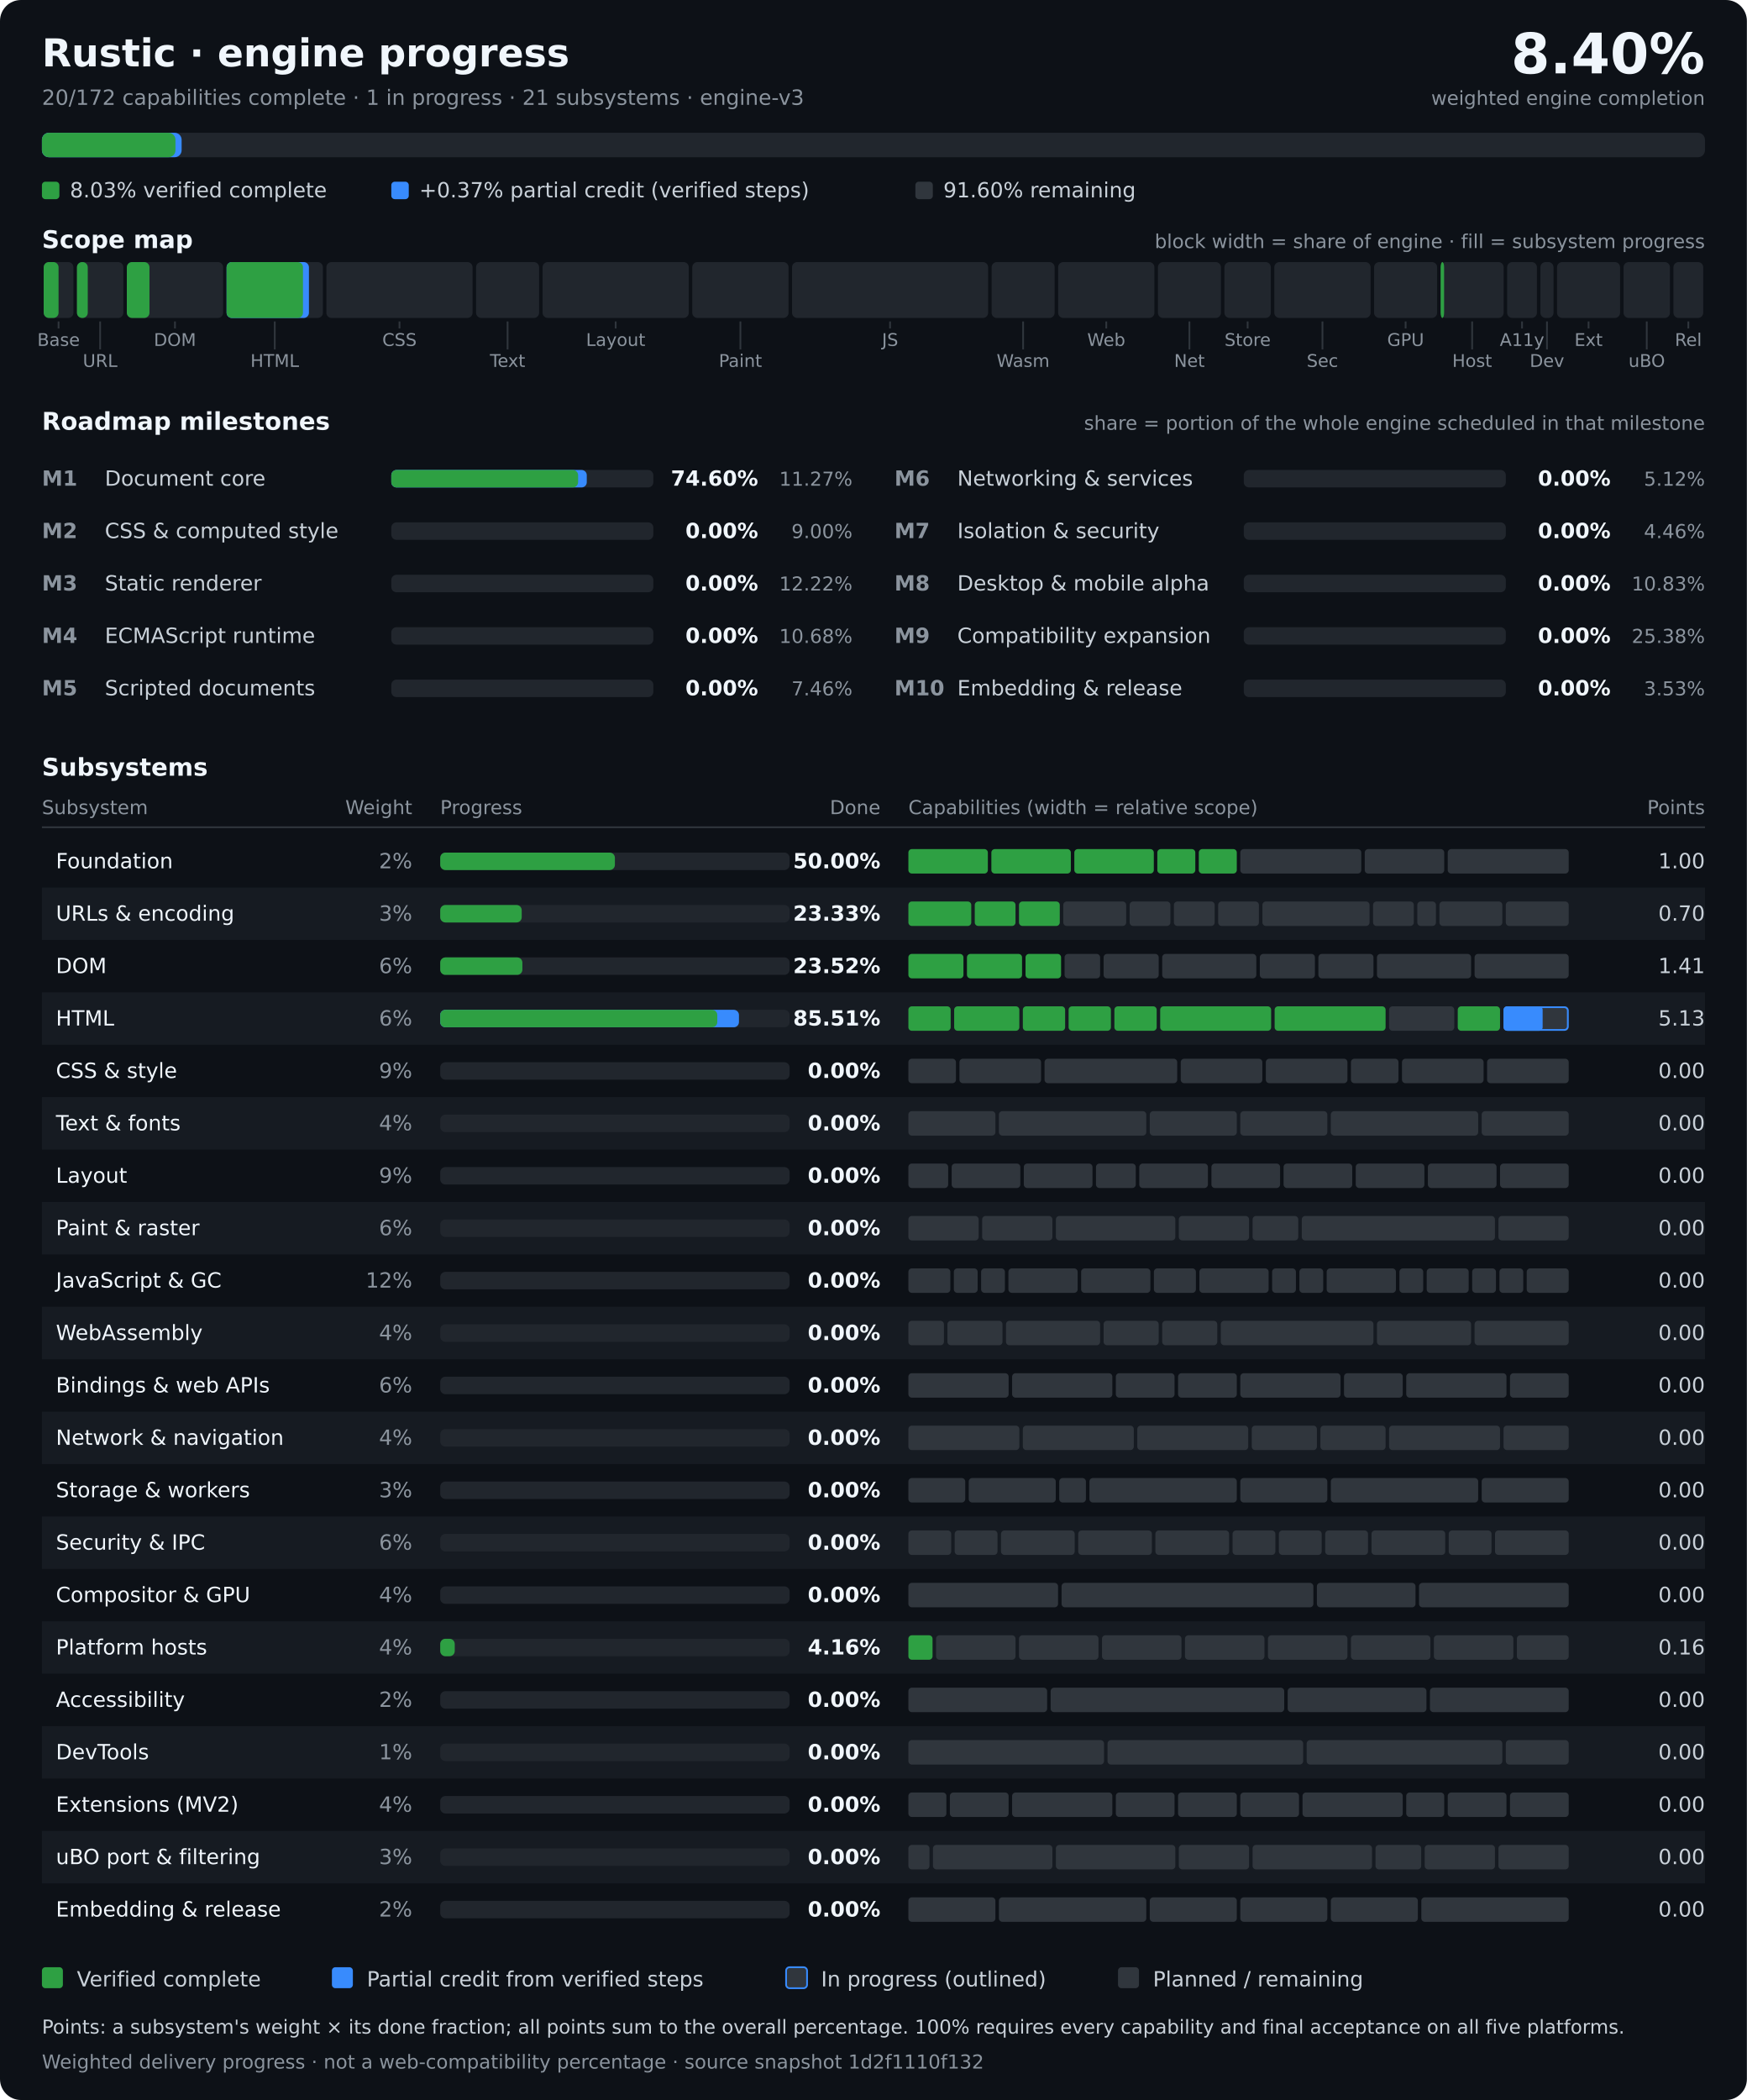
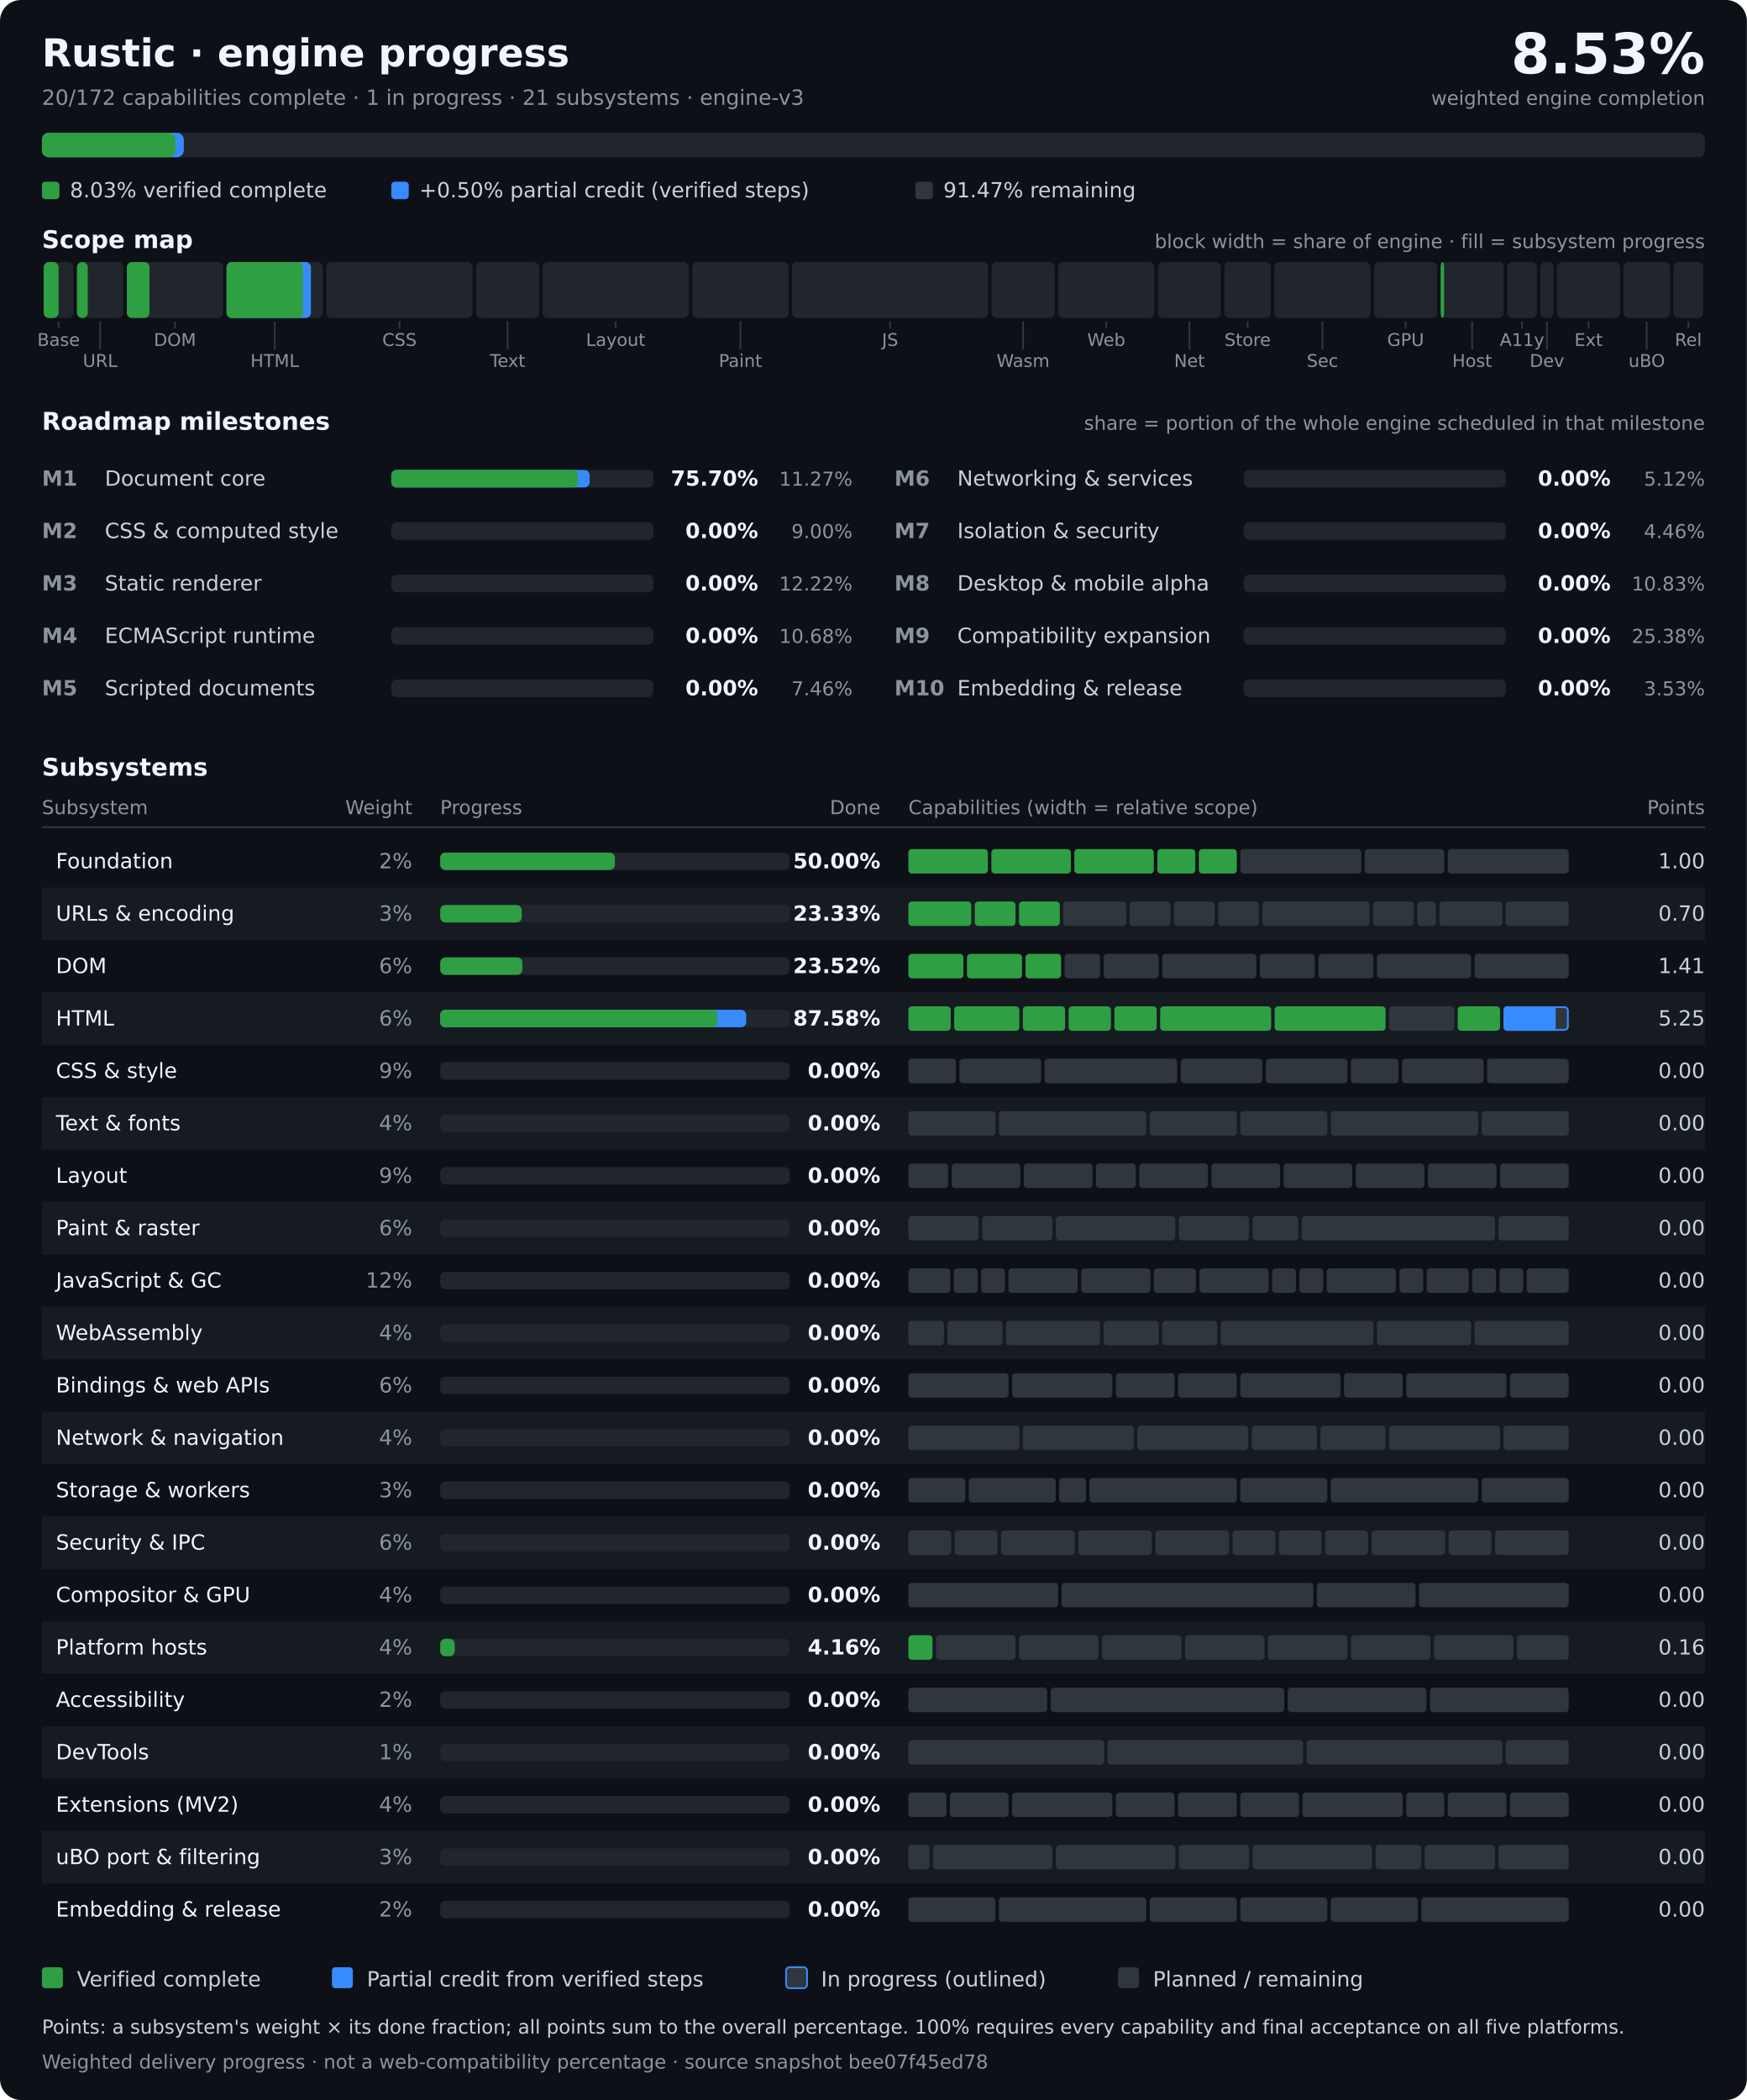
<svg xmlns="http://www.w3.org/2000/svg" width="1000" height="1202" viewBox="0 0 1000 1202" role="img" aria-labelledby="title desc">
  <rect width="1000" height="1202" rx="12" fill="#0d1117" />
  <g font-family="DejaVu Sans,Arial,sans-serif">
    <text x="24.00" y="38" fill="#f0f6fc" font-size="22" font-weight="700">Rustic · engine progress</text>
    <text x="24.00" y="60" fill="#8b949e" font-size="12">20/172 capabilities complete · 1 in progress · 21 subsystems · engine-v3</text>
-     <text x="976.00" y="42" fill="#f0f6fc" font-size="32" text-anchor="end" font-weight="700">8.40%</text>
+     <text x="976.00" y="42" fill="#f0f6fc" font-size="32" text-anchor="end" font-weight="700">8.53%</text>
    <text x="976.00" y="60" fill="#8b949e" font-size="11" text-anchor="end">weighted engine completion</text>
    <rect x="24.00" y="76" width="952.00" height="14" rx="4" fill="#21262d" />
-     <rect x="24.00" y="76" width="79.97" height="14" rx="4" fill="#388bfd" />
+     <rect x="24.00" y="76" width="81.21" height="14" rx="4" fill="#388bfd" />
    <rect x="24.00" y="76" width="76.45" height="14" rx="4" fill="#2ea043" />
    <rect x="24" y="104" width="10" height="10" rx="2" fill="#2ea043" />
    <text x="40.00" y="113" fill="#c9d1d9" font-size="12">8.03% verified complete</text>
    <rect x="224" y="104" width="10" height="10" rx="2" fill="#388bfd" />
-     <text x="240.00" y="113" fill="#c9d1d9" font-size="12">+0.37% partial credit (verified steps)</text>
+     <text x="240.00" y="113" fill="#c9d1d9" font-size="12">+0.50% partial credit (verified steps)</text>
    <rect x="524" y="104" width="10" height="10" rx="2" fill="#30363d" />
-     <text x="540.00" y="113" fill="#c9d1d9" font-size="12">91.60% remaining</text>
+     <text x="540.00" y="113" fill="#c9d1d9" font-size="12">91.47% remaining</text>
    <text x="24.00" y="142" fill="#f0f6fc" font-size="14" font-weight="600">Scope map</text>
    <text x="976.00" y="142" fill="#8b949e" font-size="11" text-anchor="end">block width = share of engine · fill = subsystem progress</text>
    <g>
      <rect x="25.00" y="150" width="17.04" height="32" rx="3" fill="#21262d" />
      <rect x="25.00" y="150" width="8.52" height="32" rx="3" fill="#2ea043" />
      <rect x="33.02" y="184" width="1" height="4" fill="#30363d" />
      <text x="33.52" y="198" fill="#8b949e" font-size="10" text-anchor="middle">Base</text>
    </g>
    <g>
      <rect x="44.04" y="150" width="26.56" height="32" rx="3" fill="#21262d" />
      <rect x="44.04" y="150" width="6.20" height="32" rx="3" fill="#2ea043" />
      <rect x="56.82" y="184" width="1" height="16" fill="#30363d" />
      <text x="57.32" y="210" fill="#8b949e" font-size="10" text-anchor="middle">URL</text>
    </g>
    <g>
      <rect x="72.60" y="150" width="55.12" height="32" rx="3" fill="#21262d" />
      <rect x="72.60" y="150" width="12.96" height="32" rx="3" fill="#2ea043" />
      <rect x="99.66" y="184" width="1" height="4" fill="#30363d" />
      <text x="100.16" y="198" fill="#8b949e" font-size="10" text-anchor="middle">DOM</text>
    </g>
    <g>
      <rect x="129.72" y="150" width="55.12" height="32" rx="3" fill="#21262d" />
-       <rect x="129.72" y="150" width="47.13" height="32" rx="3" fill="#388bfd" />
+       <rect x="129.72" y="150" width="48.27" height="32" rx="3" fill="#388bfd" />
      <rect x="129.72" y="150" width="43.72" height="32" rx="3" fill="#2ea043" />
      <rect x="156.78" y="184" width="1" height="16" fill="#30363d" />
      <text x="157.28" y="210" fill="#8b949e" font-size="10" text-anchor="middle">HTML</text>
    </g>
    <g>
      <rect x="186.84" y="150" width="83.68" height="32" rx="3" fill="#21262d" />
      <rect x="228.18" y="184" width="1" height="4" fill="#30363d" />
      <text x="228.68" y="198" fill="#8b949e" font-size="10" text-anchor="middle">CSS</text>
    </g>
    <g>
      <rect x="272.52" y="150" width="36.08" height="32" rx="3" fill="#21262d" />
      <rect x="290.06" y="184" width="1" height="16" fill="#30363d" />
      <text x="290.56" y="210" fill="#8b949e" font-size="10" text-anchor="middle">Text</text>
    </g>
    <g>
      <rect x="310.60" y="150" width="83.68" height="32" rx="3" fill="#21262d" />
      <rect x="351.94" y="184" width="1" height="4" fill="#30363d" />
      <text x="352.44" y="198" fill="#8b949e" font-size="10" text-anchor="middle">Layout</text>
    </g>
    <g>
      <rect x="396.28" y="150" width="55.12" height="32" rx="3" fill="#21262d" />
      <rect x="423.34" y="184" width="1" height="16" fill="#30363d" />
      <text x="423.84" y="210" fill="#8b949e" font-size="10" text-anchor="middle">Paint</text>
    </g>
    <g>
      <rect x="453.40" y="150" width="112.24" height="32" rx="3" fill="#21262d" />
      <rect x="509.02" y="184" width="1" height="4" fill="#30363d" />
      <text x="509.52" y="198" fill="#8b949e" font-size="10" text-anchor="middle">JS</text>
    </g>
    <g>
      <rect x="567.64" y="150" width="36.08" height="32" rx="3" fill="#21262d" />
      <rect x="585.18" y="184" width="1" height="16" fill="#30363d" />
      <text x="585.68" y="210" fill="#8b949e" font-size="10" text-anchor="middle">Wasm</text>
    </g>
    <g>
      <rect x="605.72" y="150" width="55.12" height="32" rx="3" fill="#21262d" />
      <rect x="632.78" y="184" width="1" height="4" fill="#30363d" />
      <text x="633.28" y="198" fill="#8b949e" font-size="10" text-anchor="middle">Web</text>
    </g>
    <g>
      <rect x="662.84" y="150" width="36.08" height="32" rx="3" fill="#21262d" />
      <rect x="680.38" y="184" width="1" height="16" fill="#30363d" />
      <text x="680.88" y="210" fill="#8b949e" font-size="10" text-anchor="middle">Net</text>
    </g>
    <g>
      <rect x="700.92" y="150" width="26.56" height="32" rx="3" fill="#21262d" />
      <rect x="713.70" y="184" width="1" height="4" fill="#30363d" />
      <text x="714.20" y="198" fill="#8b949e" font-size="10" text-anchor="middle">Store</text>
    </g>
    <g>
      <rect x="729.48" y="150" width="55.12" height="32" rx="3" fill="#21262d" />
      <rect x="756.54" y="184" width="1" height="16" fill="#30363d" />
      <text x="757.04" y="210" fill="#8b949e" font-size="10" text-anchor="middle">Sec</text>
    </g>
    <g>
      <rect x="786.60" y="150" width="36.08" height="32" rx="3" fill="#21262d" />
      <rect x="804.14" y="184" width="1" height="4" fill="#30363d" />
      <text x="804.64" y="198" fill="#8b949e" font-size="10" text-anchor="middle">GPU</text>
    </g>
    <g>
      <rect x="824.68" y="150" width="36.08" height="32" rx="3" fill="#21262d" />
      <rect x="824.68" y="150" width="2.00" height="32" rx="3" fill="#2ea043" />
      <rect x="842.22" y="184" width="1" height="16" fill="#30363d" />
      <text x="842.72" y="210" fill="#8b949e" font-size="10" text-anchor="middle">Host</text>
    </g>
    <g>
      <rect x="862.76" y="150" width="17.04" height="32" rx="3" fill="#21262d" />
      <rect x="870.78" y="184" width="1" height="4" fill="#30363d" />
      <text x="871.28" y="198" fill="#8b949e" font-size="10" text-anchor="middle">A11y</text>
    </g>
    <g>
      <rect x="881.80" y="150" width="7.52" height="32" rx="3" fill="#21262d" />
      <rect x="885.06" y="184" width="1" height="16" fill="#30363d" />
      <text x="885.56" y="210" fill="#8b949e" font-size="10" text-anchor="middle">Dev</text>
    </g>
    <g>
      <rect x="891.32" y="150" width="36.08" height="32" rx="3" fill="#21262d" />
      <rect x="908.86" y="184" width="1" height="4" fill="#30363d" />
      <text x="909.36" y="198" fill="#8b949e" font-size="10" text-anchor="middle">Ext</text>
    </g>
    <g>
      <rect x="929.40" y="150" width="26.56" height="32" rx="3" fill="#21262d" />
      <rect x="942.18" y="184" width="1" height="16" fill="#30363d" />
      <text x="942.68" y="210" fill="#8b949e" font-size="10" text-anchor="middle">uBO</text>
    </g>
    <g>
      <rect x="957.96" y="150" width="17.04" height="32" rx="3" fill="#21262d" />
      <rect x="965.98" y="184" width="1" height="4" fill="#30363d" />
      <text x="966.48" y="198" fill="#8b949e" font-size="10" text-anchor="middle">Rel</text>
    </g>
    <text x="24.00" y="246" fill="#f0f6fc" font-size="14" font-weight="600">Roadmap milestones</text>
    <text x="976.00" y="246" fill="#8b949e" font-size="11" text-anchor="end">share = portion of the whole engine scheduled in that milestone</text>
    <g>
      <text x="24.00" y="278" fill="#8b949e" font-size="12" font-weight="600">M1</text>
      <text x="60.00" y="278" fill="#c9d1d9" font-size="12">Document core</text>
      <rect x="224.00" y="269" width="150.00" height="10" rx="3" fill="#21262d" />
-       <rect x="224.00" y="269" width="111.90" height="10" rx="3" fill="#388bfd" />
+       <rect x="224.00" y="269" width="113.55" height="10" rx="3" fill="#388bfd" />
      <rect x="224.00" y="269" width="106.94" height="10" rx="3" fill="#2ea043" />
-       <text x="434.00" y="278" fill="#f0f6fc" font-size="12" text-anchor="end" font-weight="600">74.60%</text>
+       <text x="434.00" y="278" fill="#f0f6fc" font-size="12" text-anchor="end" font-weight="600">75.70%</text>
      <text x="488.00" y="278" fill="#8b949e" font-size="11" text-anchor="end">11.27%</text>
    </g>
    <g>
      <text x="24.00" y="308" fill="#8b949e" font-size="12" font-weight="600">M2</text>
      <text x="60.00" y="308" fill="#c9d1d9" font-size="12">CSS &amp; computed style</text>
      <rect x="224.00" y="299" width="150.00" height="10" rx="3" fill="#21262d" />
      <text x="434.00" y="308" fill="#f0f6fc" font-size="12" text-anchor="end" font-weight="600">0.00%</text>
      <text x="488.00" y="308" fill="#8b949e" font-size="11" text-anchor="end">9.00%</text>
    </g>
    <g>
      <text x="24.00" y="338" fill="#8b949e" font-size="12" font-weight="600">M3</text>
      <text x="60.00" y="338" fill="#c9d1d9" font-size="12">Static renderer</text>
      <rect x="224.00" y="329" width="150.00" height="10" rx="3" fill="#21262d" />
      <text x="434.00" y="338" fill="#f0f6fc" font-size="12" text-anchor="end" font-weight="600">0.00%</text>
      <text x="488.00" y="338" fill="#8b949e" font-size="11" text-anchor="end">12.22%</text>
    </g>
    <g>
      <text x="24.00" y="368" fill="#8b949e" font-size="12" font-weight="600">M4</text>
      <text x="60.00" y="368" fill="#c9d1d9" font-size="12">ECMAScript runtime</text>
      <rect x="224.00" y="359" width="150.00" height="10" rx="3" fill="#21262d" />
      <text x="434.00" y="368" fill="#f0f6fc" font-size="12" text-anchor="end" font-weight="600">0.00%</text>
      <text x="488.00" y="368" fill="#8b949e" font-size="11" text-anchor="end">10.68%</text>
    </g>
    <g>
      <text x="24.00" y="398" fill="#8b949e" font-size="12" font-weight="600">M5</text>
      <text x="60.00" y="398" fill="#c9d1d9" font-size="12">Scripted documents</text>
      <rect x="224.00" y="389" width="150.00" height="10" rx="3" fill="#21262d" />
      <text x="434.00" y="398" fill="#f0f6fc" font-size="12" text-anchor="end" font-weight="600">0.00%</text>
      <text x="488.00" y="398" fill="#8b949e" font-size="11" text-anchor="end">7.46%</text>
    </g>
    <g>
      <text x="512.00" y="278" fill="#8b949e" font-size="12" font-weight="600">M6</text>
      <text x="548.00" y="278" fill="#c9d1d9" font-size="12">Networking &amp; services</text>
      <rect x="712.00" y="269" width="150.00" height="10" rx="3" fill="#21262d" />
      <text x="922.00" y="278" fill="#f0f6fc" font-size="12" text-anchor="end" font-weight="600">0.00%</text>
      <text x="976.00" y="278" fill="#8b949e" font-size="11" text-anchor="end">5.12%</text>
    </g>
    <g>
      <text x="512.00" y="308" fill="#8b949e" font-size="12" font-weight="600">M7</text>
      <text x="548.00" y="308" fill="#c9d1d9" font-size="12">Isolation &amp; security</text>
      <rect x="712.00" y="299" width="150.00" height="10" rx="3" fill="#21262d" />
      <text x="922.00" y="308" fill="#f0f6fc" font-size="12" text-anchor="end" font-weight="600">0.00%</text>
      <text x="976.00" y="308" fill="#8b949e" font-size="11" text-anchor="end">4.46%</text>
    </g>
    <g>
      <text x="512.00" y="338" fill="#8b949e" font-size="12" font-weight="600">M8</text>
      <text x="548.00" y="338" fill="#c9d1d9" font-size="12">Desktop &amp; mobile alpha</text>
      <rect x="712.00" y="329" width="150.00" height="10" rx="3" fill="#21262d" />
      <text x="922.00" y="338" fill="#f0f6fc" font-size="12" text-anchor="end" font-weight="600">0.00%</text>
      <text x="976.00" y="338" fill="#8b949e" font-size="11" text-anchor="end">10.83%</text>
    </g>
    <g>
      <text x="512.00" y="368" fill="#8b949e" font-size="12" font-weight="600">M9</text>
      <text x="548.00" y="368" fill="#c9d1d9" font-size="12">Compatibility expansion</text>
      <rect x="712.00" y="359" width="150.00" height="10" rx="3" fill="#21262d" />
      <text x="922.00" y="368" fill="#f0f6fc" font-size="12" text-anchor="end" font-weight="600">0.00%</text>
      <text x="976.00" y="368" fill="#8b949e" font-size="11" text-anchor="end">25.38%</text>
    </g>
    <g>
      <text x="512.00" y="398" fill="#8b949e" font-size="12" font-weight="600">M10</text>
      <text x="548.00" y="398" fill="#c9d1d9" font-size="12">Embedding &amp; release</text>
      <rect x="712.00" y="389" width="150.00" height="10" rx="3" fill="#21262d" />
      <text x="922.00" y="398" fill="#f0f6fc" font-size="12" text-anchor="end" font-weight="600">0.00%</text>
      <text x="976.00" y="398" fill="#8b949e" font-size="11" text-anchor="end">3.53%</text>
    </g>
    <text x="24.00" y="444" fill="#f0f6fc" font-size="14" font-weight="600">Subsystems</text>
    <text x="24.00" y="466" fill="#8b949e" font-size="11">Subsystem</text>
    <text x="236.00" y="466" fill="#8b949e" font-size="11" text-anchor="end">Weight</text>
    <text x="252.00" y="466" fill="#8b949e" font-size="11">Progress</text>
    <text x="504.00" y="466" fill="#8b949e" font-size="11" text-anchor="end">Done</text>
    <text x="520.00" y="466" fill="#8b949e" font-size="11">Capabilities (width = relative scope)</text>
    <text x="976.00" y="466" fill="#8b949e" font-size="11" text-anchor="end">Points</text>
    <rect x="24" y="473" width="952" height="1" fill="#30363d" />
    <g>
      <text x="32.00" y="497" fill="#f0f6fc" font-size="12">Foundation</text>
      <text x="236.00" y="497" fill="#8b949e" font-size="12" text-anchor="end">2%</text>
      <rect x="252.00" y="488" width="200.00" height="10" rx="3" fill="#21262d" />
      <rect x="252.00" y="488" width="100.00" height="10" rx="3" fill="#2ea043" />
      <text x="504.00" y="497" fill="#f0f6fc" font-size="12" text-anchor="end" font-weight="600">50.00%</text>
      <g>
        <rect x="520.00" y="486" width="45.50" height="14" rx="2" fill="#2ea043" />
      </g>
      <g>
        <rect x="567.50" y="486" width="45.50" height="14" rx="2" fill="#2ea043" />
      </g>
      <g>
        <rect x="615.00" y="486" width="45.50" height="14" rx="2" fill="#2ea043" />
      </g>
      <g>
        <rect x="662.50" y="486" width="21.75" height="14" rx="2" fill="#2ea043" />
      </g>
      <g>
        <rect x="686.25" y="486" width="21.75" height="14" rx="2" fill="#2ea043" />
      </g>
      <g>
        <rect x="710.00" y="486" width="69.25" height="14" rx="2" fill="#30363d" />
      </g>
      <g>
        <rect x="781.25" y="486" width="45.50" height="14" rx="2" fill="#30363d" />
      </g>
      <g>
        <rect x="828.75" y="486" width="69.25" height="14" rx="2" fill="#30363d" />
      </g>
      <text x="976.00" y="497" fill="#c9d1d9" font-size="12" text-anchor="end">1.00</text>
    </g>
    <g>
      <rect x="24" y="508" width="952" height="30" fill="#161b22" />
      <text x="32.00" y="527" fill="#f0f6fc" font-size="12">URLs &amp; encoding</text>
      <text x="236.00" y="527" fill="#8b949e" font-size="12" text-anchor="end">3%</text>
      <rect x="252.00" y="518" width="200.00" height="10" rx="3" fill="#21262d" />
      <rect x="252.00" y="518" width="46.66" height="10" rx="3" fill="#2ea043" />
      <text x="504.00" y="527" fill="#f0f6fc" font-size="12" text-anchor="end" font-weight="600">23.33%</text>
      <g>
        <rect x="520.00" y="516" width="36.00" height="14" rx="2" fill="#2ea043" />
      </g>
      <g>
        <rect x="558.00" y="516" width="23.33" height="14" rx="2" fill="#2ea043" />
      </g>
      <g>
        <rect x="583.33" y="516" width="23.33" height="14" rx="2" fill="#2ea043" />
      </g>
      <g>
        <rect x="608.67" y="516" width="36.00" height="14" rx="2" fill="#30363d" />
      </g>
      <g>
        <rect x="646.67" y="516" width="23.33" height="14" rx="2" fill="#30363d" />
      </g>
      <g>
        <rect x="672.00" y="516" width="23.33" height="14" rx="2" fill="#30363d" />
      </g>
      <g>
        <rect x="697.33" y="516" width="23.33" height="14" rx="2" fill="#30363d" />
      </g>
      <g>
        <rect x="722.67" y="516" width="61.33" height="14" rx="2" fill="#30363d" />
      </g>
      <g>
        <rect x="786.00" y="516" width="23.33" height="14" rx="2" fill="#30363d" />
      </g>
      <g>
        <rect x="811.33" y="516" width="10.67" height="14" rx="2" fill="#30363d" />
      </g>
      <g>
        <rect x="824.00" y="516" width="36.00" height="14" rx="2" fill="#30363d" />
      </g>
      <g>
        <rect x="862.00" y="516" width="36.00" height="14" rx="2" fill="#30363d" />
      </g>
      <text x="976.00" y="527" fill="#c9d1d9" font-size="12" text-anchor="end">0.70</text>
    </g>
    <g>
      <text x="32.00" y="557" fill="#f0f6fc" font-size="12">DOM</text>
      <text x="236.00" y="557" fill="#8b949e" font-size="12" text-anchor="end">6%</text>
      <rect x="252.00" y="548" width="200.00" height="10" rx="3" fill="#21262d" />
      <rect x="252.00" y="548" width="47.04" height="10" rx="3" fill="#2ea043" />
      <text x="504.00" y="557" fill="#f0f6fc" font-size="12" text-anchor="end" font-weight="600">23.52%</text>
      <g>
        <rect x="520.00" y="546" width="31.53" height="14" rx="2" fill="#2ea043" />
      </g>
      <g>
        <rect x="553.53" y="546" width="31.53" height="14" rx="2" fill="#2ea043" />
      </g>
      <g>
        <rect x="587.06" y="546" width="20.35" height="14" rx="2" fill="#2ea043" />
      </g>
      <g>
        <rect x="609.41" y="546" width="20.35" height="14" rx="2" fill="#30363d" />
      </g>
      <g>
        <rect x="631.76" y="546" width="31.53" height="14" rx="2" fill="#30363d" />
      </g>
      <g>
        <rect x="665.29" y="546" width="53.88" height="14" rx="2" fill="#30363d" />
      </g>
      <g>
        <rect x="721.18" y="546" width="31.53" height="14" rx="2" fill="#30363d" />
      </g>
      <g>
        <rect x="754.71" y="546" width="31.53" height="14" rx="2" fill="#30363d" />
      </g>
      <g>
        <rect x="788.24" y="546" width="53.88" height="14" rx="2" fill="#30363d" />
      </g>
      <g>
        <rect x="844.12" y="546" width="53.88" height="14" rx="2" fill="#30363d" />
      </g>
      <text x="976.00" y="557" fill="#c9d1d9" font-size="12" text-anchor="end">1.41</text>
    </g>
    <g>
      <rect x="24" y="568" width="952" height="30" fill="#161b22" />
      <text x="32.00" y="587" fill="#f0f6fc" font-size="12">HTML</text>
      <text x="236.00" y="587" fill="#8b949e" font-size="12" text-anchor="end">6%</text>
      <rect x="252.00" y="578" width="200.00" height="10" rx="3" fill="#21262d" />
-       <rect x="252.00" y="578" width="171.02" height="10" rx="3" fill="#388bfd" />
+       <rect x="252.00" y="578" width="175.16" height="10" rx="3" fill="#388bfd" />
      <rect x="252.00" y="578" width="158.62" height="10" rx="3" fill="#2ea043" />
-       <text x="504.00" y="587" fill="#f0f6fc" font-size="12" text-anchor="end" font-weight="600">85.51%</text>
+       <text x="504.00" y="587" fill="#f0f6fc" font-size="12" text-anchor="end" font-weight="600">87.58%</text>
      <g>
        <rect x="520.00" y="576" width="24.21" height="14" rx="2" fill="#2ea043" />
      </g>
      <g>
        <rect x="546.21" y="576" width="37.31" height="14" rx="2" fill="#2ea043" />
      </g>
      <g>
        <rect x="585.52" y="576" width="24.21" height="14" rx="2" fill="#2ea043" />
      </g>
      <g>
        <rect x="611.72" y="576" width="24.21" height="14" rx="2" fill="#2ea043" />
      </g>
      <g>
        <rect x="637.93" y="576" width="24.21" height="14" rx="2" fill="#2ea043" />
      </g>
      <g>
        <rect x="664.14" y="576" width="63.52" height="14" rx="2" fill="#2ea043" />
      </g>
      <g>
        <rect x="729.66" y="576" width="63.52" height="14" rx="2" fill="#2ea043" />
      </g>
      <g>
        <rect x="795.17" y="576" width="37.31" height="14" rx="2" fill="#30363d" />
      </g>
      <g>
        <rect x="834.48" y="576" width="24.21" height="14" rx="2" fill="#2ea043" />
      </g>
      <g>
        <rect x="860.69" y="576" width="37.31" height="14" rx="2" fill="#30363d" />
-         <rect x="860.69" y="576" width="22.39" height="14" rx="2" fill="#388bfd" />
+         <rect x="860.69" y="576" width="29.85" height="14" rx="2" fill="#388bfd" />
        <rect x="861.19" y="576.5" width="36.31" height="13" rx="2" fill="none" stroke="#388bfd" />
      </g>
-       <text x="976.00" y="587" fill="#c9d1d9" font-size="12" text-anchor="end">5.13</text>
+       <text x="976.00" y="587" fill="#c9d1d9" font-size="12" text-anchor="end">5.25</text>
    </g>
    <g>
      <text x="32.00" y="617" fill="#f0f6fc" font-size="12">CSS &amp; style</text>
      <text x="236.00" y="617" fill="#8b949e" font-size="12" text-anchor="end">9%</text>
      <rect x="252.00" y="608" width="200.00" height="10" rx="3" fill="#21262d" />
      <text x="504.00" y="617" fill="#f0f6fc" font-size="12" text-anchor="end" font-weight="600">0.00%</text>
      <g>
        <rect x="520.00" y="606" width="27.23" height="14" rx="2" fill="#30363d" />
      </g>
      <g>
        <rect x="549.23" y="606" width="46.72" height="14" rx="2" fill="#30363d" />
      </g>
      <g>
        <rect x="597.95" y="606" width="75.95" height="14" rx="2" fill="#30363d" />
      </g>
      <g>
        <rect x="675.90" y="606" width="46.72" height="14" rx="2" fill="#30363d" />
      </g>
      <g>
        <rect x="724.62" y="606" width="46.72" height="14" rx="2" fill="#30363d" />
      </g>
      <g>
        <rect x="773.33" y="606" width="27.23" height="14" rx="2" fill="#30363d" />
      </g>
      <g>
        <rect x="802.56" y="606" width="46.72" height="14" rx="2" fill="#30363d" />
      </g>
      <g>
        <rect x="851.28" y="606" width="46.72" height="14" rx="2" fill="#30363d" />
      </g>
      <text x="976.00" y="617" fill="#c9d1d9" font-size="12" text-anchor="end">0.00</text>
    </g>
    <g>
      <rect x="24" y="628" width="952" height="30" fill="#161b22" />
      <text x="32.00" y="647" fill="#f0f6fc" font-size="12">Text &amp; fonts</text>
      <text x="236.00" y="647" fill="#8b949e" font-size="12" text-anchor="end">4%</text>
      <rect x="252.00" y="638" width="200.00" height="10" rx="3" fill="#21262d" />
      <text x="504.00" y="647" fill="#f0f6fc" font-size="12" text-anchor="end" font-weight="600">0.00%</text>
      <g>
        <rect x="520.00" y="636" width="49.82" height="14" rx="2" fill="#30363d" />
      </g>
      <g>
        <rect x="571.82" y="636" width="84.36" height="14" rx="2" fill="#30363d" />
      </g>
      <g>
        <rect x="658.18" y="636" width="49.82" height="14" rx="2" fill="#30363d" />
      </g>
      <g>
        <rect x="710.00" y="636" width="49.82" height="14" rx="2" fill="#30363d" />
      </g>
      <g>
        <rect x="761.82" y="636" width="84.36" height="14" rx="2" fill="#30363d" />
      </g>
      <g>
        <rect x="848.18" y="636" width="49.82" height="14" rx="2" fill="#30363d" />
      </g>
      <text x="976.00" y="647" fill="#c9d1d9" font-size="12" text-anchor="end">0.00</text>
    </g>
    <g>
      <text x="32.00" y="677" fill="#f0f6fc" font-size="12">Layout</text>
      <text x="236.00" y="677" fill="#8b949e" font-size="12" text-anchor="end">9%</text>
      <rect x="252.00" y="668" width="200.00" height="10" rx="3" fill="#21262d" />
      <text x="504.00" y="677" fill="#f0f6fc" font-size="12" text-anchor="end" font-weight="600">0.00%</text>
      <g>
        <rect x="520.00" y="666" width="22.78" height="14" rx="2" fill="#30363d" />
      </g>
      <g>
        <rect x="544.78" y="666" width="39.30" height="14" rx="2" fill="#30363d" />
      </g>
      <g>
        <rect x="586.09" y="666" width="39.30" height="14" rx="2" fill="#30363d" />
      </g>
      <g>
        <rect x="627.39" y="666" width="22.78" height="14" rx="2" fill="#30363d" />
      </g>
      <g>
        <rect x="652.17" y="666" width="39.30" height="14" rx="2" fill="#30363d" />
      </g>
      <g>
        <rect x="693.48" y="666" width="39.30" height="14" rx="2" fill="#30363d" />
      </g>
      <g>
        <rect x="734.78" y="666" width="39.30" height="14" rx="2" fill="#30363d" />
      </g>
      <g>
        <rect x="776.09" y="666" width="39.30" height="14" rx="2" fill="#30363d" />
      </g>
      <g>
        <rect x="817.39" y="666" width="39.30" height="14" rx="2" fill="#30363d" />
      </g>
      <g>
        <rect x="858.70" y="666" width="39.30" height="14" rx="2" fill="#30363d" />
      </g>
      <text x="976.00" y="677" fill="#c9d1d9" font-size="12" text-anchor="end">0.00</text>
    </g>
    <g>
      <rect x="24" y="688" width="952" height="30" fill="#161b22" />
      <text x="32.00" y="707" fill="#f0f6fc" font-size="12">Paint &amp; raster</text>
      <text x="236.00" y="707" fill="#8b949e" font-size="12" text-anchor="end">6%</text>
      <rect x="252.00" y="698" width="200.00" height="10" rx="3" fill="#21262d" />
      <text x="504.00" y="707" fill="#f0f6fc" font-size="12" text-anchor="end" font-weight="600">0.00%</text>
      <g>
        <rect x="520.00" y="696" width="40.22" height="14" rx="2" fill="#30363d" />
      </g>
      <g>
        <rect x="562.22" y="696" width="40.22" height="14" rx="2" fill="#30363d" />
      </g>
      <g>
        <rect x="604.44" y="696" width="68.37" height="14" rx="2" fill="#30363d" />
      </g>
      <g>
        <rect x="674.81" y="696" width="40.22" height="14" rx="2" fill="#30363d" />
      </g>
      <g>
        <rect x="717.04" y="696" width="26.15" height="14" rx="2" fill="#30363d" />
      </g>
      <g>
        <rect x="745.19" y="696" width="110.59" height="14" rx="2" fill="#30363d" />
      </g>
      <g>
        <rect x="857.78" y="696" width="40.22" height="14" rx="2" fill="#30363d" />
      </g>
      <text x="976.00" y="707" fill="#c9d1d9" font-size="12" text-anchor="end">0.00</text>
    </g>
    <g>
      <text x="32.00" y="737" fill="#f0f6fc" font-size="12">JavaScript &amp; GC</text>
      <text x="236.00" y="737" fill="#8b949e" font-size="12" text-anchor="end">12%</text>
      <rect x="252.00" y="728" width="200.00" height="10" rx="3" fill="#21262d" />
      <text x="504.00" y="737" fill="#f0f6fc" font-size="12" text-anchor="end" font-weight="600">0.00%</text>
      <g>
        <rect x="520.00" y="726" width="24.03" height="14" rx="2" fill="#30363d" />
      </g>
      <g>
        <rect x="546.03" y="726" width="13.62" height="14" rx="2" fill="#30363d" />
      </g>
      <g>
        <rect x="561.64" y="726" width="13.62" height="14" rx="2" fill="#30363d" />
      </g>
      <g>
        <rect x="577.26" y="726" width="39.64" height="14" rx="2" fill="#30363d" />
      </g>
      <g>
        <rect x="618.90" y="726" width="39.64" height="14" rx="2" fill="#30363d" />
      </g>
      <g>
        <rect x="660.55" y="726" width="24.03" height="14" rx="2" fill="#30363d" />
      </g>
      <g>
        <rect x="686.58" y="726" width="39.64" height="14" rx="2" fill="#30363d" />
      </g>
      <g>
        <rect x="728.22" y="726" width="13.62" height="14" rx="2" fill="#30363d" />
      </g>
      <g>
        <rect x="743.84" y="726" width="13.62" height="14" rx="2" fill="#30363d" />
      </g>
      <g>
        <rect x="759.45" y="726" width="39.64" height="14" rx="2" fill="#30363d" />
      </g>
      <g>
        <rect x="801.10" y="726" width="13.62" height="14" rx="2" fill="#30363d" />
      </g>
      <g>
        <rect x="816.71" y="726" width="24.03" height="14" rx="2" fill="#30363d" />
      </g>
      <g>
        <rect x="842.74" y="726" width="13.62" height="14" rx="2" fill="#30363d" />
      </g>
      <g>
        <rect x="858.36" y="726" width="13.62" height="14" rx="2" fill="#30363d" />
      </g>
      <g>
        <rect x="873.97" y="726" width="24.03" height="14" rx="2" fill="#30363d" />
      </g>
      <text x="976.00" y="737" fill="#c9d1d9" font-size="12" text-anchor="end">0.00</text>
    </g>
    <g>
      <rect x="24" y="748" width="952" height="30" fill="#161b22" />
      <text x="32.00" y="767" fill="#f0f6fc" font-size="12">WebAssembly</text>
      <text x="236.00" y="767" fill="#8b949e" font-size="12" text-anchor="end">4%</text>
      <rect x="252.00" y="758" width="200.00" height="10" rx="3" fill="#21262d" />
      <text x="504.00" y="767" fill="#f0f6fc" font-size="12" text-anchor="end" font-weight="600">0.00%</text>
      <g>
        <rect x="520.00" y="756" width="20.35" height="14" rx="2" fill="#30363d" />
      </g>
      <g>
        <rect x="542.35" y="756" width="31.53" height="14" rx="2" fill="#30363d" />
      </g>
      <g>
        <rect x="575.88" y="756" width="53.88" height="14" rx="2" fill="#30363d" />
      </g>
      <g>
        <rect x="631.76" y="756" width="31.53" height="14" rx="2" fill="#30363d" />
      </g>
      <g>
        <rect x="665.29" y="756" width="31.53" height="14" rx="2" fill="#30363d" />
      </g>
      <g>
        <rect x="698.82" y="756" width="87.41" height="14" rx="2" fill="#30363d" />
      </g>
      <g>
        <rect x="788.24" y="756" width="53.88" height="14" rx="2" fill="#30363d" />
      </g>
      <g>
        <rect x="844.12" y="756" width="53.88" height="14" rx="2" fill="#30363d" />
      </g>
      <text x="976.00" y="767" fill="#c9d1d9" font-size="12" text-anchor="end">0.00</text>
    </g>
    <g>
      <text x="32.00" y="797" fill="#f0f6fc" font-size="12">Bindings &amp; web APIs</text>
      <text x="236.00" y="797" fill="#8b949e" font-size="12" text-anchor="end">6%</text>
      <rect x="252.00" y="788" width="200.00" height="10" rx="3" fill="#21262d" />
      <text x="504.00" y="797" fill="#f0f6fc" font-size="12" text-anchor="end" font-weight="600">0.00%</text>
      <g>
        <rect x="520.00" y="786" width="57.38" height="14" rx="2" fill="#30363d" />
      </g>
      <g>
        <rect x="579.38" y="786" width="57.38" height="14" rx="2" fill="#30363d" />
      </g>
      <g>
        <rect x="638.75" y="786" width="33.62" height="14" rx="2" fill="#30363d" />
      </g>
      <g>
        <rect x="674.38" y="786" width="33.62" height="14" rx="2" fill="#30363d" />
      </g>
      <g>
        <rect x="710.00" y="786" width="57.38" height="14" rx="2" fill="#30363d" />
      </g>
      <g>
        <rect x="769.38" y="786" width="33.62" height="14" rx="2" fill="#30363d" />
      </g>
      <g>
        <rect x="805.00" y="786" width="57.38" height="14" rx="2" fill="#30363d" />
      </g>
      <g>
        <rect x="864.38" y="786" width="33.62" height="14" rx="2" fill="#30363d" />
      </g>
      <text x="976.00" y="797" fill="#c9d1d9" font-size="12" text-anchor="end">0.00</text>
    </g>
    <g>
      <rect x="24" y="808" width="952" height="30" fill="#161b22" />
      <text x="32.00" y="827" fill="#f0f6fc" font-size="12">Network &amp; navigation</text>
      <text x="236.00" y="827" fill="#8b949e" font-size="12" text-anchor="end">4%</text>
      <rect x="252.00" y="818" width="200.00" height="10" rx="3" fill="#21262d" />
      <text x="504.00" y="827" fill="#f0f6fc" font-size="12" text-anchor="end" font-weight="600">0.00%</text>
      <g>
        <rect x="520.00" y="816" width="63.52" height="14" rx="2" fill="#30363d" />
      </g>
      <g>
        <rect x="585.52" y="816" width="63.52" height="14" rx="2" fill="#30363d" />
      </g>
      <g>
        <rect x="651.03" y="816" width="63.52" height="14" rx="2" fill="#30363d" />
      </g>
      <g>
        <rect x="716.55" y="816" width="37.31" height="14" rx="2" fill="#30363d" />
      </g>
      <g>
        <rect x="755.86" y="816" width="37.31" height="14" rx="2" fill="#30363d" />
      </g>
      <g>
        <rect x="795.17" y="816" width="63.52" height="14" rx="2" fill="#30363d" />
      </g>
      <g>
        <rect x="860.69" y="816" width="37.31" height="14" rx="2" fill="#30363d" />
      </g>
      <text x="976.00" y="827" fill="#c9d1d9" font-size="12" text-anchor="end">0.00</text>
    </g>
    <g>
      <text x="32.00" y="857" fill="#f0f6fc" font-size="12">Storage &amp; workers</text>
      <text x="236.00" y="857" fill="#8b949e" font-size="12" text-anchor="end">3%</text>
      <rect x="252.00" y="848" width="200.00" height="10" rx="3" fill="#21262d" />
      <text x="504.00" y="857" fill="#f0f6fc" font-size="12" text-anchor="end" font-weight="600">0.00%</text>
      <g>
        <rect x="520.00" y="846" width="32.55" height="14" rx="2" fill="#30363d" />
      </g>
      <g>
        <rect x="554.55" y="846" width="49.82" height="14" rx="2" fill="#30363d" />
      </g>
      <g>
        <rect x="606.36" y="846" width="15.27" height="14" rx="2" fill="#30363d" />
      </g>
      <g>
        <rect x="623.64" y="846" width="84.36" height="14" rx="2" fill="#30363d" />
      </g>
      <g>
        <rect x="710.00" y="846" width="49.82" height="14" rx="2" fill="#30363d" />
      </g>
      <g>
        <rect x="761.82" y="846" width="84.36" height="14" rx="2" fill="#30363d" />
      </g>
      <g>
        <rect x="848.18" y="846" width="49.82" height="14" rx="2" fill="#30363d" />
      </g>
      <text x="976.00" y="857" fill="#c9d1d9" font-size="12" text-anchor="end">0.00</text>
    </g>
    <g>
      <rect x="24" y="868" width="952" height="30" fill="#161b22" />
      <text x="32.00" y="887" fill="#f0f6fc" font-size="12">Security &amp; IPC</text>
      <text x="236.00" y="887" fill="#8b949e" font-size="12" text-anchor="end">6%</text>
      <rect x="252.00" y="878" width="200.00" height="10" rx="3" fill="#21262d" />
      <text x="504.00" y="887" fill="#f0f6fc" font-size="12" text-anchor="end" font-weight="600">0.00%</text>
      <g>
        <rect x="520.00" y="876" width="24.51" height="14" rx="2" fill="#30363d" />
      </g>
      <g>
        <rect x="546.51" y="876" width="24.51" height="14" rx="2" fill="#30363d" />
      </g>
      <g>
        <rect x="573.02" y="876" width="42.19" height="14" rx="2" fill="#30363d" />
      </g>
      <g>
        <rect x="617.21" y="876" width="42.19" height="14" rx="2" fill="#30363d" />
      </g>
      <g>
        <rect x="661.40" y="876" width="42.19" height="14" rx="2" fill="#30363d" />
      </g>
      <g>
        <rect x="705.58" y="876" width="24.51" height="14" rx="2" fill="#30363d" />
      </g>
      <g>
        <rect x="732.09" y="876" width="24.51" height="14" rx="2" fill="#30363d" />
      </g>
      <g>
        <rect x="758.60" y="876" width="24.51" height="14" rx="2" fill="#30363d" />
      </g>
      <g>
        <rect x="785.12" y="876" width="42.19" height="14" rx="2" fill="#30363d" />
      </g>
      <g>
        <rect x="829.30" y="876" width="24.51" height="14" rx="2" fill="#30363d" />
      </g>
      <g>
        <rect x="855.81" y="876" width="42.19" height="14" rx="2" fill="#30363d" />
      </g>
      <text x="976.00" y="887" fill="#c9d1d9" font-size="12" text-anchor="end">0.00</text>
    </g>
    <g>
      <text x="32.00" y="917" fill="#f0f6fc" font-size="12">Compositor &amp; GPU</text>
      <text x="236.00" y="917" fill="#8b949e" font-size="12" text-anchor="end">4%</text>
      <rect x="252.00" y="908" width="200.00" height="10" rx="3" fill="#21262d" />
      <text x="504.00" y="917" fill="#f0f6fc" font-size="12" text-anchor="end" font-weight="600">0.00%</text>
      <g>
        <rect x="520.00" y="906" width="85.69" height="14" rx="2" fill="#30363d" />
      </g>
      <g>
        <rect x="607.69" y="906" width="144.15" height="14" rx="2" fill="#30363d" />
      </g>
      <g>
        <rect x="753.85" y="906" width="56.46" height="14" rx="2" fill="#30363d" />
      </g>
      <g>
        <rect x="812.31" y="906" width="85.69" height="14" rx="2" fill="#30363d" />
      </g>
      <text x="976.00" y="917" fill="#c9d1d9" font-size="12" text-anchor="end">0.00</text>
    </g>
    <g>
      <rect x="24" y="928" width="952" height="30" fill="#161b22" />
      <text x="32.00" y="947" fill="#f0f6fc" font-size="12">Platform hosts</text>
      <text x="236.00" y="947" fill="#8b949e" font-size="12" text-anchor="end">4%</text>
      <rect x="252.00" y="938" width="200.00" height="10" rx="3" fill="#21262d" />
      <rect x="252.00" y="938" width="8.32" height="10" rx="3" fill="#2ea043" />
      <text x="504.00" y="947" fill="#f0f6fc" font-size="12" text-anchor="end" font-weight="600">4.16%</text>
      <g>
        <rect x="520.00" y="936" width="13.83" height="14" rx="2" fill="#2ea043" />
      </g>
      <g>
        <rect x="535.83" y="936" width="45.50" height="14" rx="2" fill="#30363d" />
      </g>
      <g>
        <rect x="583.33" y="936" width="45.50" height="14" rx="2" fill="#30363d" />
      </g>
      <g>
        <rect x="630.83" y="936" width="45.50" height="14" rx="2" fill="#30363d" />
      </g>
      <g>
        <rect x="678.33" y="936" width="45.50" height="14" rx="2" fill="#30363d" />
      </g>
      <g>
        <rect x="725.83" y="936" width="45.50" height="14" rx="2" fill="#30363d" />
      </g>
      <g>
        <rect x="773.33" y="936" width="45.50" height="14" rx="2" fill="#30363d" />
      </g>
      <g>
        <rect x="820.83" y="936" width="45.50" height="14" rx="2" fill="#30363d" />
      </g>
      <g>
        <rect x="868.33" y="936" width="29.67" height="14" rx="2" fill="#30363d" />
      </g>
      <text x="976.00" y="947" fill="#c9d1d9" font-size="12" text-anchor="end">0.16</text>
    </g>
    <g>
      <text x="32.00" y="977" fill="#f0f6fc" font-size="12">Accessibility</text>
      <text x="236.00" y="977" fill="#8b949e" font-size="12" text-anchor="end">2%</text>
      <rect x="252.00" y="968" width="200.00" height="10" rx="3" fill="#21262d" />
      <text x="504.00" y="977" fill="#f0f6fc" font-size="12" text-anchor="end" font-weight="600">0.00%</text>
      <g>
        <rect x="520.00" y="966" width="79.43" height="14" rx="2" fill="#30363d" />
      </g>
      <g>
        <rect x="601.43" y="966" width="133.71" height="14" rx="2" fill="#30363d" />
      </g>
      <g>
        <rect x="737.14" y="966" width="79.43" height="14" rx="2" fill="#30363d" />
      </g>
      <g>
        <rect x="818.57" y="966" width="79.43" height="14" rx="2" fill="#30363d" />
      </g>
      <text x="976.00" y="977" fill="#c9d1d9" font-size="12" text-anchor="end">0.00</text>
    </g>
    <g>
      <rect x="24" y="988" width="952" height="30" fill="#161b22" />
      <text x="32.00" y="1007" fill="#f0f6fc" font-size="12">DevTools</text>
      <text x="236.00" y="1007" fill="#8b949e" font-size="12" text-anchor="end">1%</text>
      <rect x="252.00" y="998" width="200.00" height="10" rx="3" fill="#21262d" />
      <text x="504.00" y="1007" fill="#f0f6fc" font-size="12" text-anchor="end" font-weight="600">0.00%</text>
      <g>
        <rect x="520.00" y="996" width="112.00" height="14" rx="2" fill="#30363d" />
      </g>
      <g>
        <rect x="634.00" y="996" width="112.00" height="14" rx="2" fill="#30363d" />
      </g>
      <g>
        <rect x="748.00" y="996" width="112.00" height="14" rx="2" fill="#30363d" />
      </g>
      <g>
        <rect x="862.00" y="996" width="36.00" height="14" rx="2" fill="#30363d" />
      </g>
      <text x="976.00" y="1007" fill="#c9d1d9" font-size="12" text-anchor="end">0.00</text>
    </g>
    <g>
      <text x="32.00" y="1037" fill="#f0f6fc" font-size="12">Extensions (MV2)</text>
      <text x="236.00" y="1037" fill="#8b949e" font-size="12" text-anchor="end">4%</text>
      <rect x="252.00" y="1028" width="200.00" height="10" rx="3" fill="#21262d" />
      <text x="504.00" y="1037" fill="#f0f6fc" font-size="12" text-anchor="end" font-weight="600">0.00%</text>
      <g>
        <rect x="520.00" y="1026" width="21.75" height="14" rx="2" fill="#30363d" />
      </g>
      <g>
        <rect x="543.75" y="1026" width="33.62" height="14" rx="2" fill="#30363d" />
      </g>
      <g>
        <rect x="579.38" y="1026" width="57.38" height="14" rx="2" fill="#30363d" />
      </g>
      <g>
        <rect x="638.75" y="1026" width="33.62" height="14" rx="2" fill="#30363d" />
      </g>
      <g>
        <rect x="674.38" y="1026" width="33.62" height="14" rx="2" fill="#30363d" />
      </g>
      <g>
        <rect x="710.00" y="1026" width="33.62" height="14" rx="2" fill="#30363d" />
      </g>
      <g>
        <rect x="745.62" y="1026" width="57.38" height="14" rx="2" fill="#30363d" />
      </g>
      <g>
        <rect x="805.00" y="1026" width="21.75" height="14" rx="2" fill="#30363d" />
      </g>
      <g>
        <rect x="828.75" y="1026" width="33.62" height="14" rx="2" fill="#30363d" />
      </g>
      <g>
        <rect x="864.38" y="1026" width="33.62" height="14" rx="2" fill="#30363d" />
      </g>
      <text x="976.00" y="1037" fill="#c9d1d9" font-size="12" text-anchor="end">0.00</text>
    </g>
    <g>
      <rect x="24" y="1048" width="952" height="30" fill="#161b22" />
      <text x="32.00" y="1067" fill="#f0f6fc" font-size="12">uBO port &amp; filtering</text>
      <text x="236.00" y="1067" fill="#8b949e" font-size="12" text-anchor="end">3%</text>
      <rect x="252.00" y="1058" width="200.00" height="10" rx="3" fill="#21262d" />
      <text x="504.00" y="1067" fill="#f0f6fc" font-size="12" text-anchor="end" font-weight="600">0.00%</text>
      <g>
        <rect x="520.00" y="1056" width="12.07" height="14" rx="2" fill="#30363d" />
      </g>
      <g>
        <rect x="534.07" y="1056" width="68.37" height="14" rx="2" fill="#30363d" />
      </g>
      <g>
        <rect x="604.44" y="1056" width="68.37" height="14" rx="2" fill="#30363d" />
      </g>
      <g>
        <rect x="674.81" y="1056" width="40.22" height="14" rx="2" fill="#30363d" />
      </g>
      <g>
        <rect x="717.04" y="1056" width="68.37" height="14" rx="2" fill="#30363d" />
      </g>
      <g>
        <rect x="787.41" y="1056" width="26.15" height="14" rx="2" fill="#30363d" />
      </g>
      <g>
        <rect x="815.56" y="1056" width="40.22" height="14" rx="2" fill="#30363d" />
      </g>
      <g>
        <rect x="857.78" y="1056" width="40.22" height="14" rx="2" fill="#30363d" />
      </g>
      <text x="976.00" y="1067" fill="#c9d1d9" font-size="12" text-anchor="end">0.00</text>
    </g>
    <g>
      <text x="32.00" y="1097" fill="#f0f6fc" font-size="12">Embedding &amp; release</text>
      <text x="236.00" y="1097" fill="#8b949e" font-size="12" text-anchor="end">2%</text>
      <rect x="252.00" y="1088" width="200.00" height="10" rx="3" fill="#21262d" />
      <text x="504.00" y="1097" fill="#f0f6fc" font-size="12" text-anchor="end" font-weight="600">0.00%</text>
      <g>
        <rect x="520.00" y="1086" width="49.82" height="14" rx="2" fill="#30363d" />
      </g>
      <g>
        <rect x="571.82" y="1086" width="84.36" height="14" rx="2" fill="#30363d" />
      </g>
      <g>
        <rect x="658.18" y="1086" width="49.82" height="14" rx="2" fill="#30363d" />
      </g>
      <g>
        <rect x="710.00" y="1086" width="49.82" height="14" rx="2" fill="#30363d" />
      </g>
      <g>
        <rect x="761.82" y="1086" width="49.82" height="14" rx="2" fill="#30363d" />
      </g>
      <g>
        <rect x="813.64" y="1086" width="84.36" height="14" rx="2" fill="#30363d" />
      </g>
      <text x="976.00" y="1097" fill="#c9d1d9" font-size="12" text-anchor="end">0.00</text>
    </g>
    <rect x="24" y="1126" width="12" height="12" rx="2" fill="#2ea043" />
    <text x="44.00" y="1137" fill="#c9d1d9" font-size="12">Verified complete</text>
    <rect x="190" y="1126" width="12" height="12" rx="2" fill="#388bfd" />
    <text x="210.00" y="1137" fill="#c9d1d9" font-size="12">Partial credit from verified steps</text>
    <rect x="450" y="1126" width="12" height="12" rx="2" fill="#30363d" stroke="#388bfd" />
    <text x="470.00" y="1137" fill="#c9d1d9" font-size="12">In progress (outlined)</text>
    <rect x="640" y="1126" width="12" height="12" rx="2" fill="#30363d" />
    <text x="660.00" y="1137" fill="#c9d1d9" font-size="12">Planned / remaining</text>
    <text x="24.00" y="1164" fill="#c9d1d9" font-size="11">Points: a subsystem's weight × its done fraction; all points sum to the overall percentage. 100% requires every capability and final acceptance on all five platforms.</text>
-     <text x="24.00" y="1184" fill="#8b949e" font-size="11">Weighted delivery progress · not a web-compatibility percentage · source snapshot 1d2f1110f132</text>
+     <text x="24.00" y="1184" fill="#8b949e" font-size="11">Weighted delivery progress · not a web-compatibility percentage · source snapshot bee07f45ed78</text>
  </g>
</svg>
